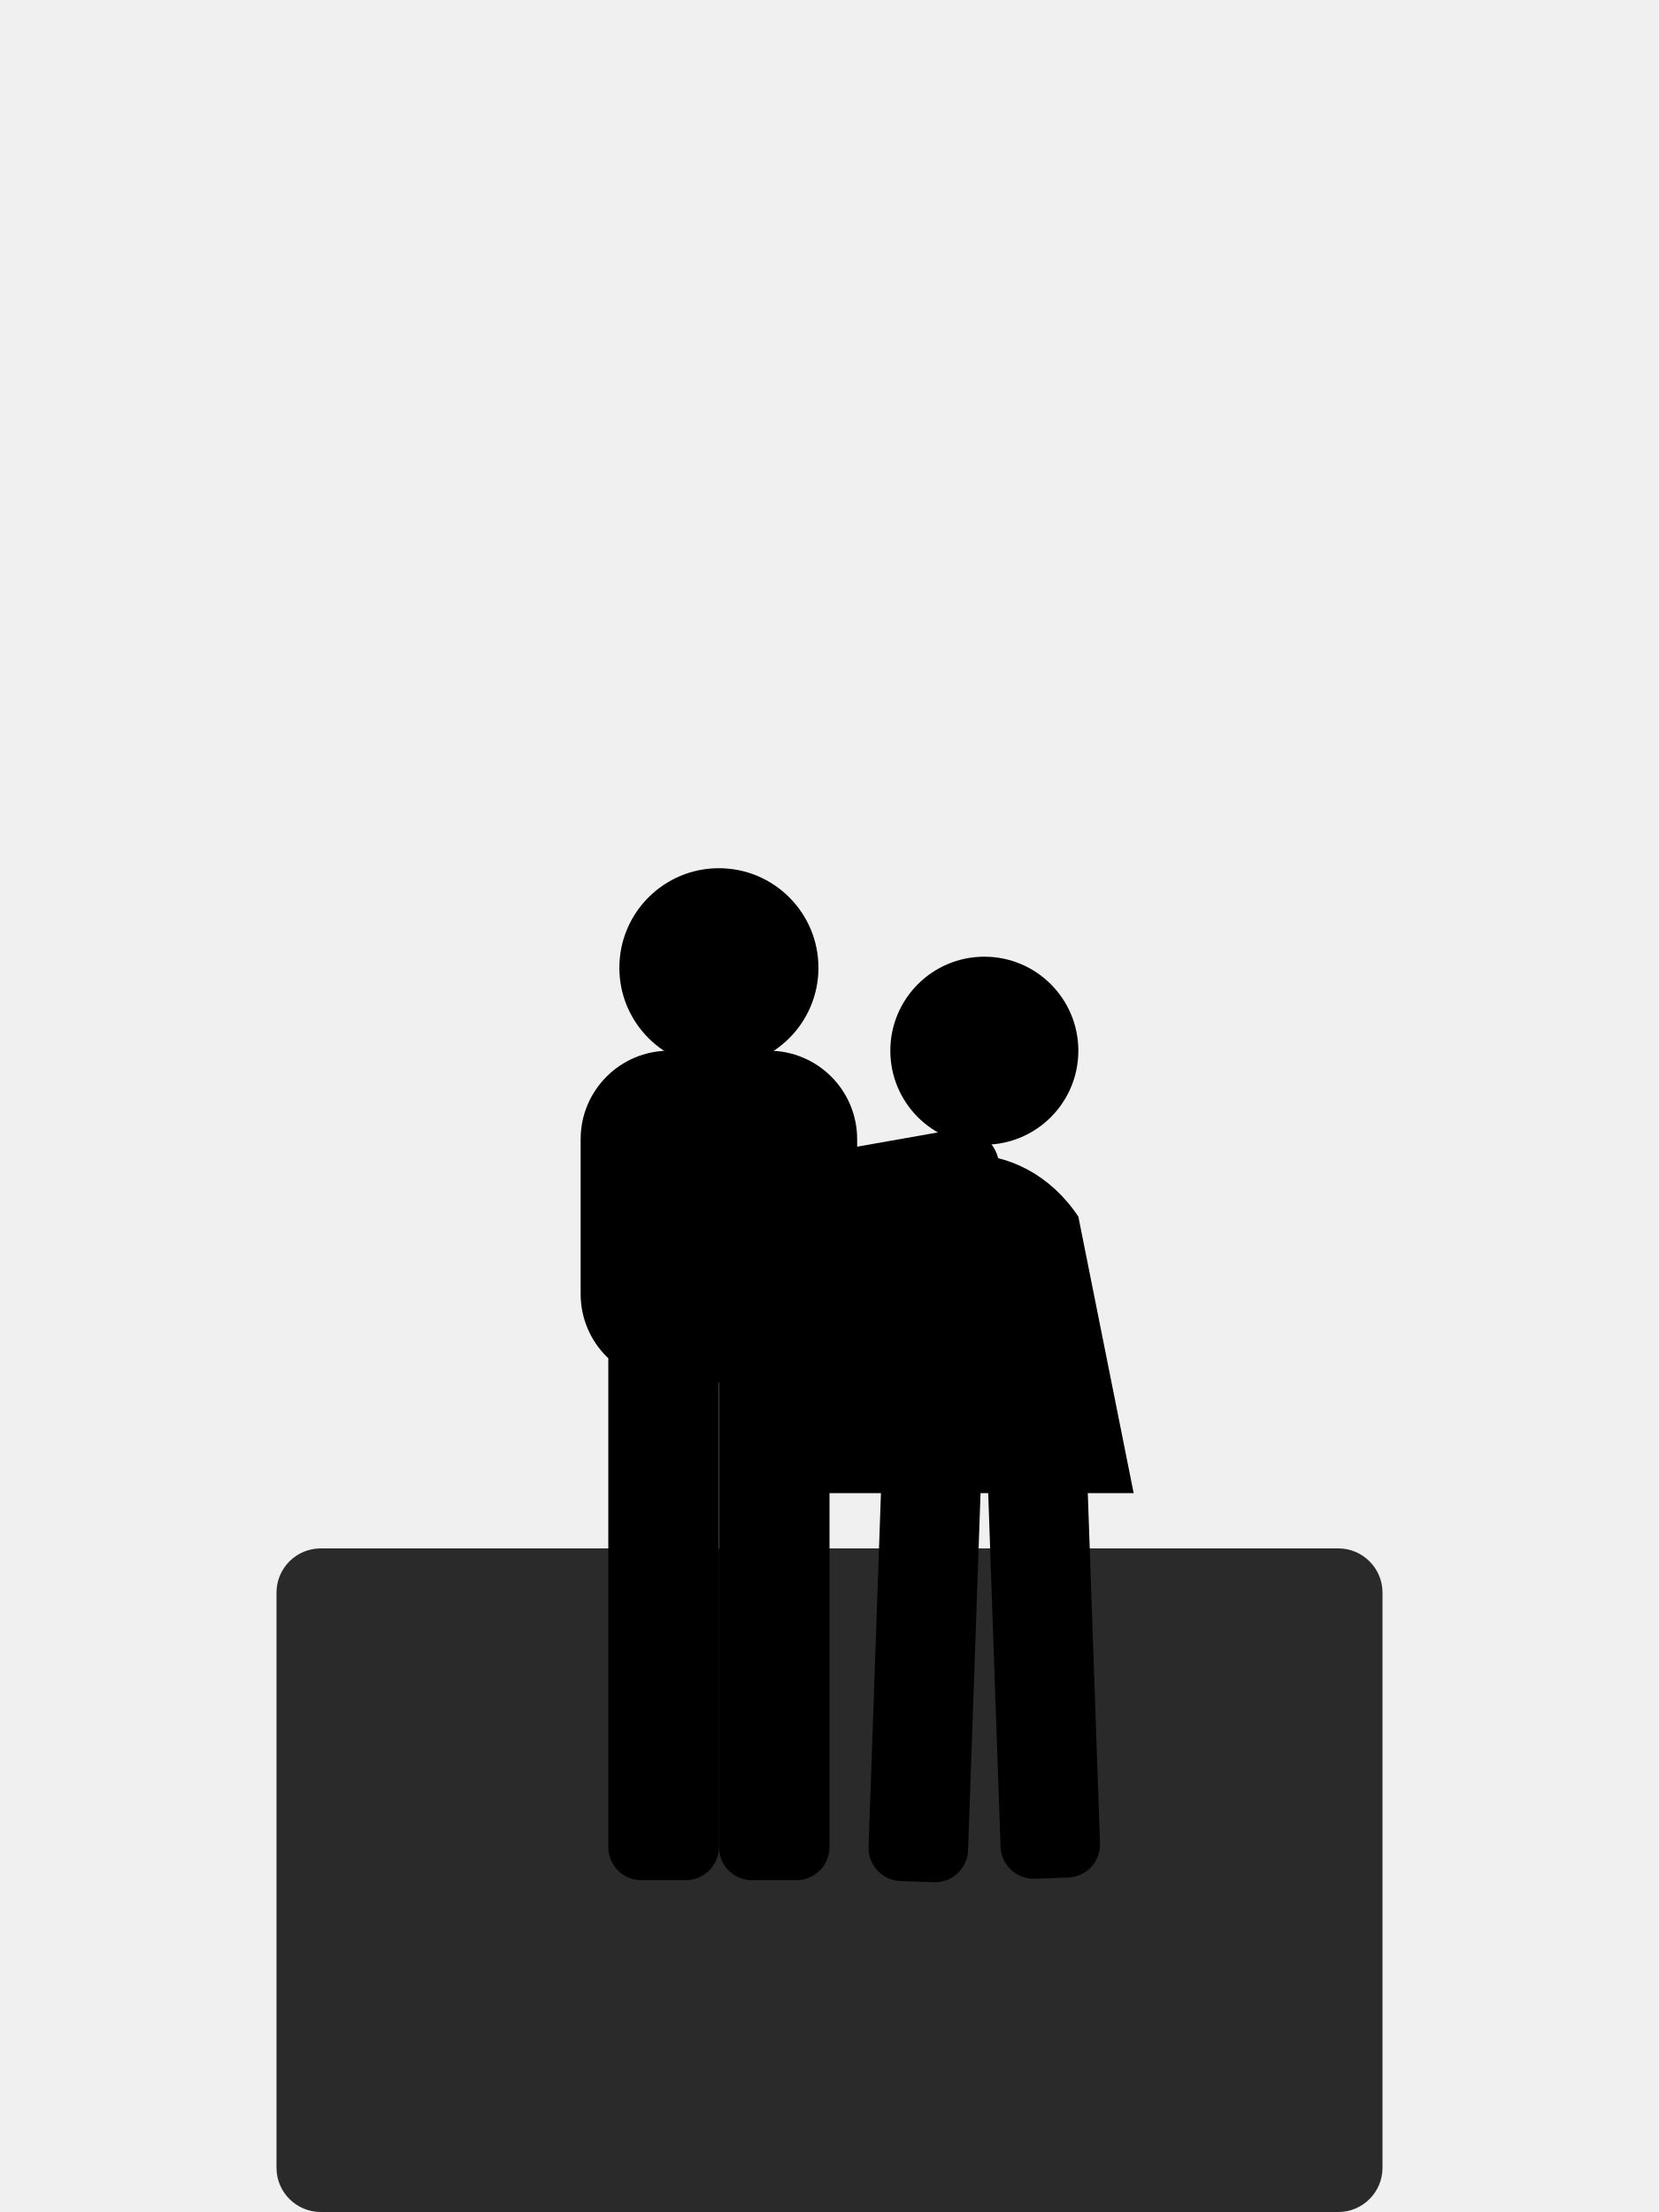
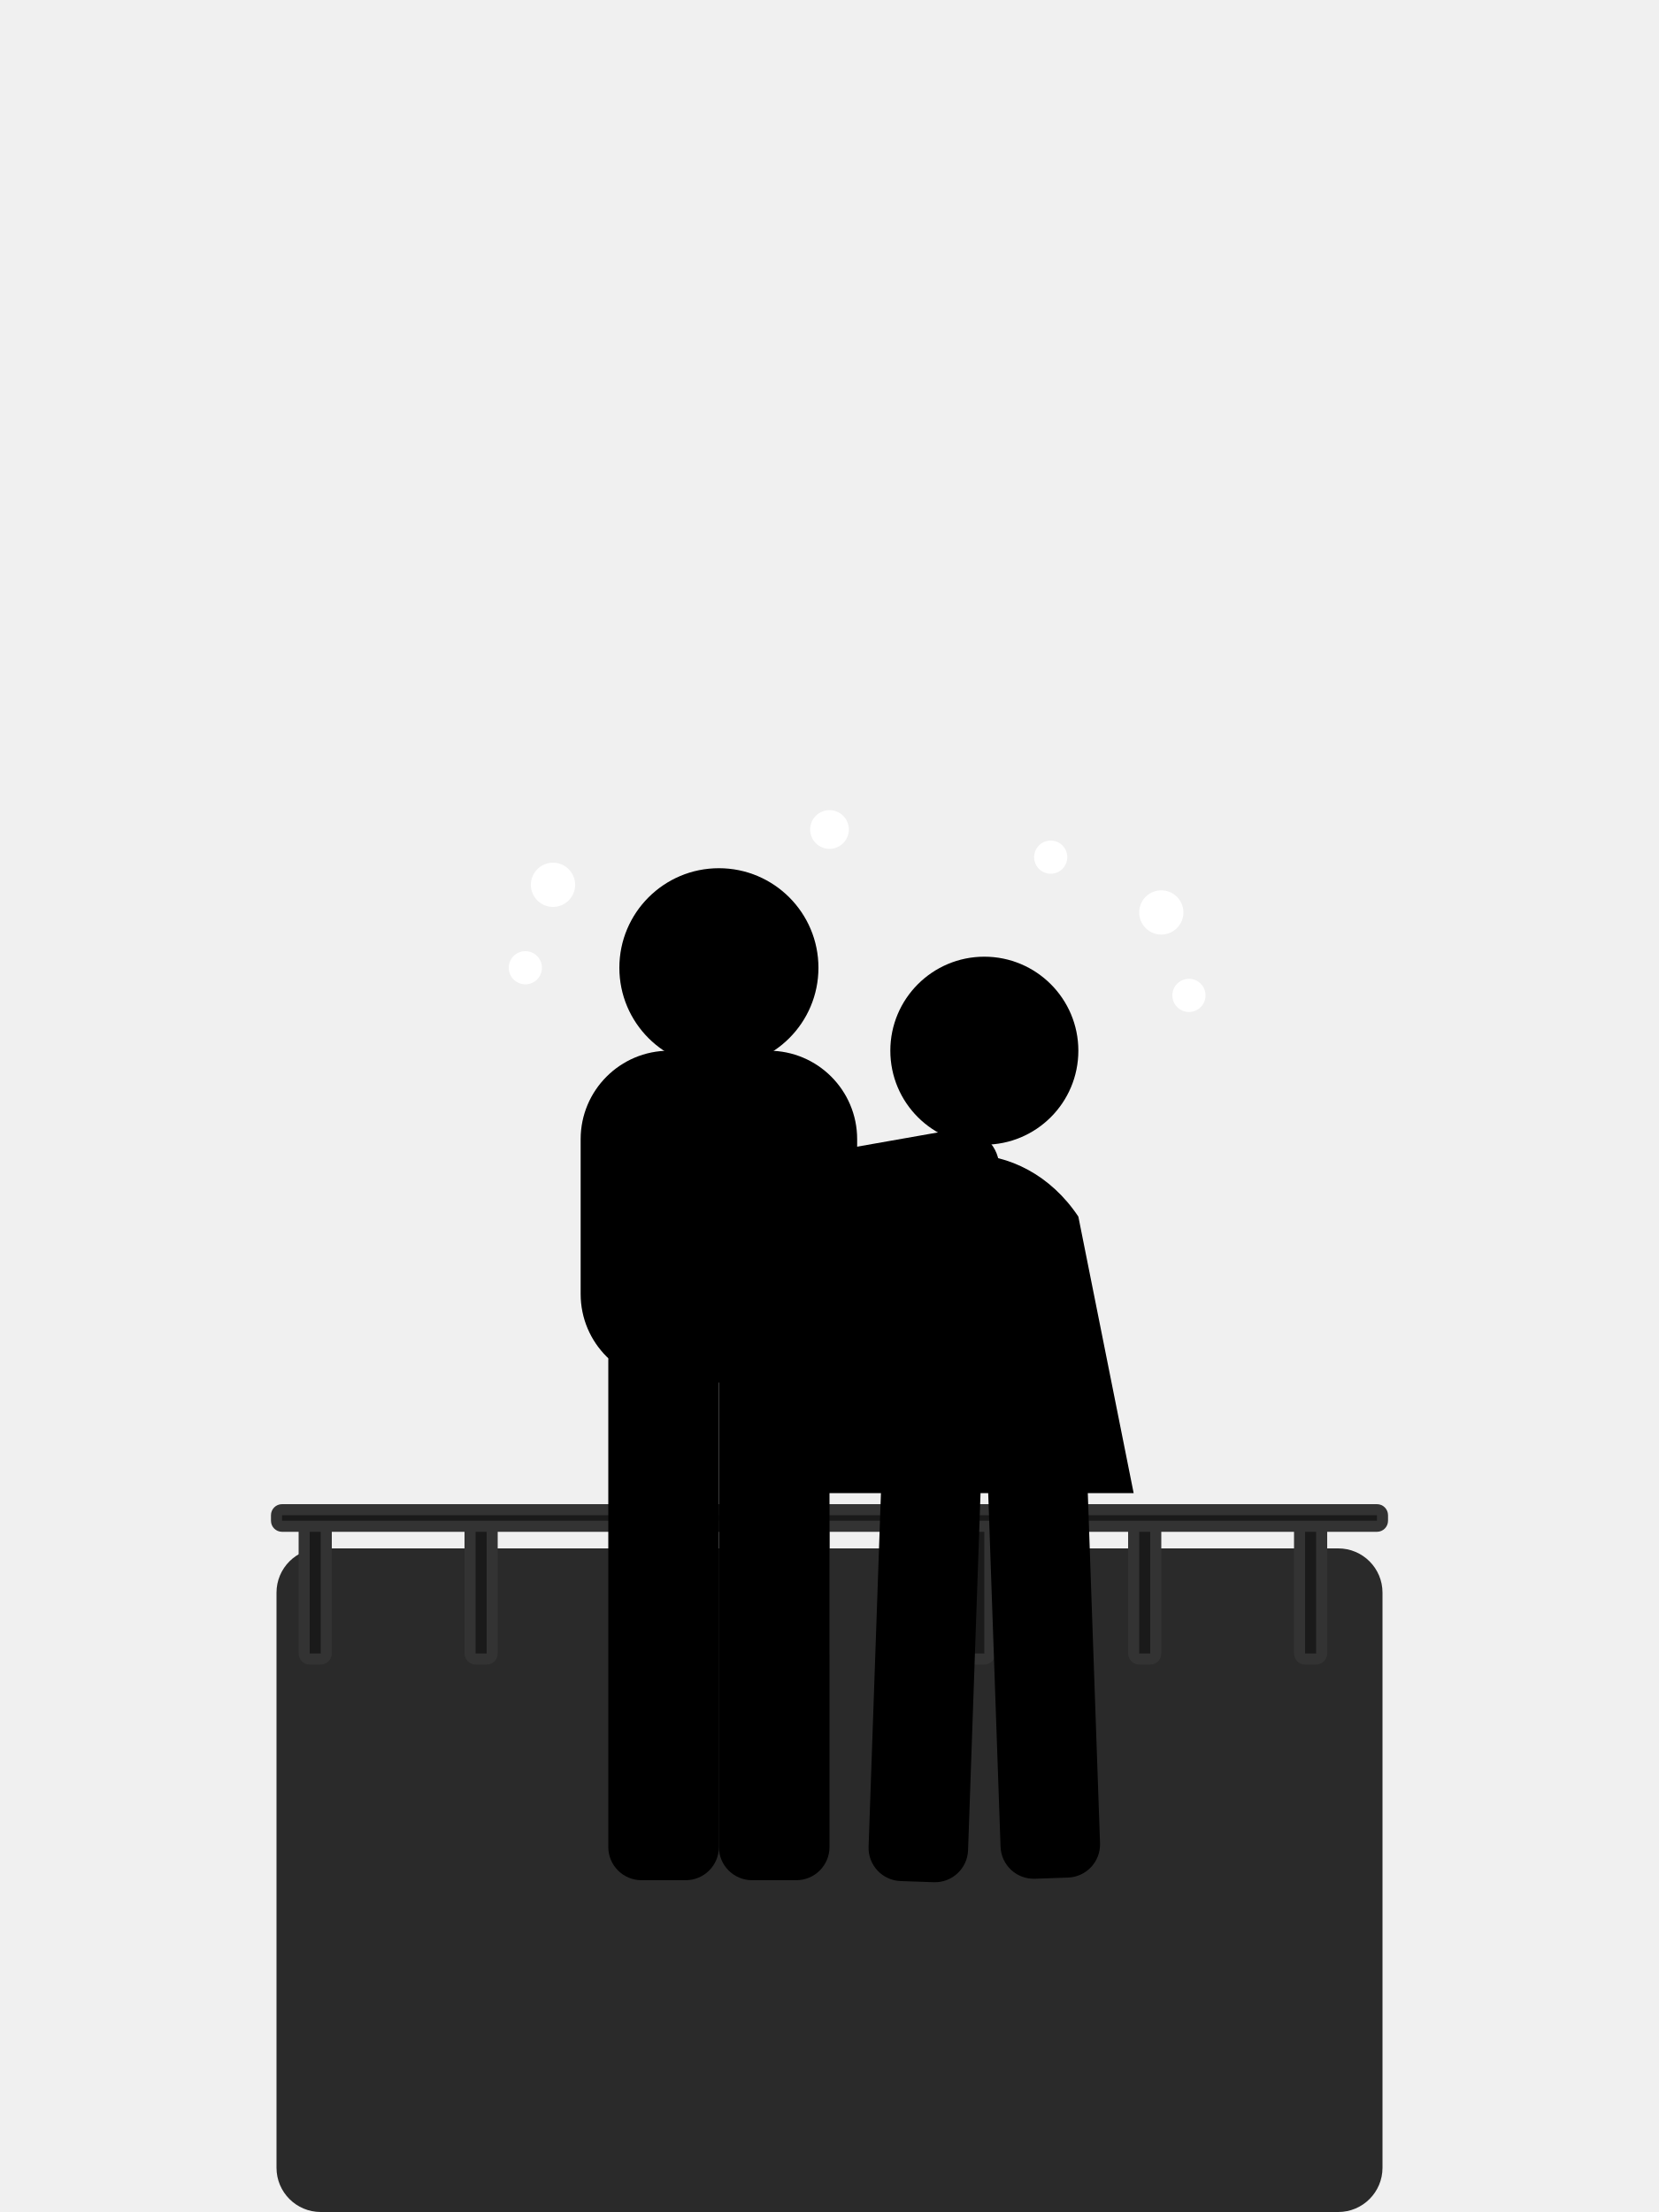
<svg xmlns="http://www.w3.org/2000/svg" width="300" height="400" viewBox="0 0 300 400">
  <rect x="50" y="280" width="200" height="120" fill="#2a2a2a" rx="8" />
+   <g fill="#1a1a1a" stroke="#333" stroke-width="2">
+     <rect x="55" y="275" width="4" height="25" rx="1" />
+     <rect x="85" y="275" width="4" height="25" rx="1" />
+     <rect x="115" y="275" width="4" height="25" rx="1" />
+     <rect x="145" y="275" width="4" height="25" rx="1" />
+     <rect x="175" y="275" width="4" height="25" rx="1" />
+     <rect x="205" y="275" width="4" height="25" rx="1" />
+     <rect x="235" y="275" width="4" height="25" rx="1" />
+     <rect x="50" y="273" width="200" height="3" rx="1" />
+   </g>
+   <g fill="#ffffff">
+     <circle cx="100" cy="160" r="4">
+       <animate attributeName="opacity" values="1;0.3;1" dur="2s" repeatCount="indefinite" />
+     </circle>
+     <circle cx="95" cy="175" r="3">
+       <animate attributeName="opacity" values="0.3;1;0.3" dur="2.5s" repeatCount="indefinite" />
+     </circle>
+     <circle cx="210" cy="165" r="4">
+       <animate attributeName="opacity" values="1;0.4;1" dur="1.8s" repeatCount="indefinite" />
+     </circle>
+     <circle cx="215" cy="180" r="3">
+       <animate attributeName="opacity" values="0.4;1;0.4" dur="2.2s" repeatCount="indefinite" />
+     </circle>
+     <circle cx="150" cy="150" r="3.5">
+       <animate attributeName="opacity" values="1;0.5;1" dur="2.3s" repeatCount="indefinite" />
+     </circle>
+     <circle cx="190" cy="155" r="3">
+       <animate attributeName="opacity" values="0.5;1;0.5" dur="2s" repeatCount="indefinite" />
+     </circle>
+   </g>
  <g fill="#000000">
    <rect x="110" y="240" width="20" height="100" rx="6" />
    <rect x="130" y="240" width="20" height="100" rx="6" />
    <rect x="105" y="190" width="50" height="60" rx="16" />
    <rect x="140" y="210" width="40" height="14" rx="7" transform="rotate(-10 140 210)" />
    <circle cx="130" cy="175" r="18" />
    <rect x="160" y="250" width="18" height="90" rx="6" transform="rotate(2 160 250)" />
    <rect x="178" y="250" width="18" height="90" rx="6" transform="rotate(-2 178 250)" />
    <path d="M 155 220 C 165 205 185 205 195 220 L 205 270 L 145 270 Z" />
    <rect x="150" y="220" width="45" height="12" rx="6" transform="rotate(8 150 220)" />
    <circle cx="178" cy="190" r="17" />
    <circle cx="155" cy="227" r="6" />
  </g>
</svg>
